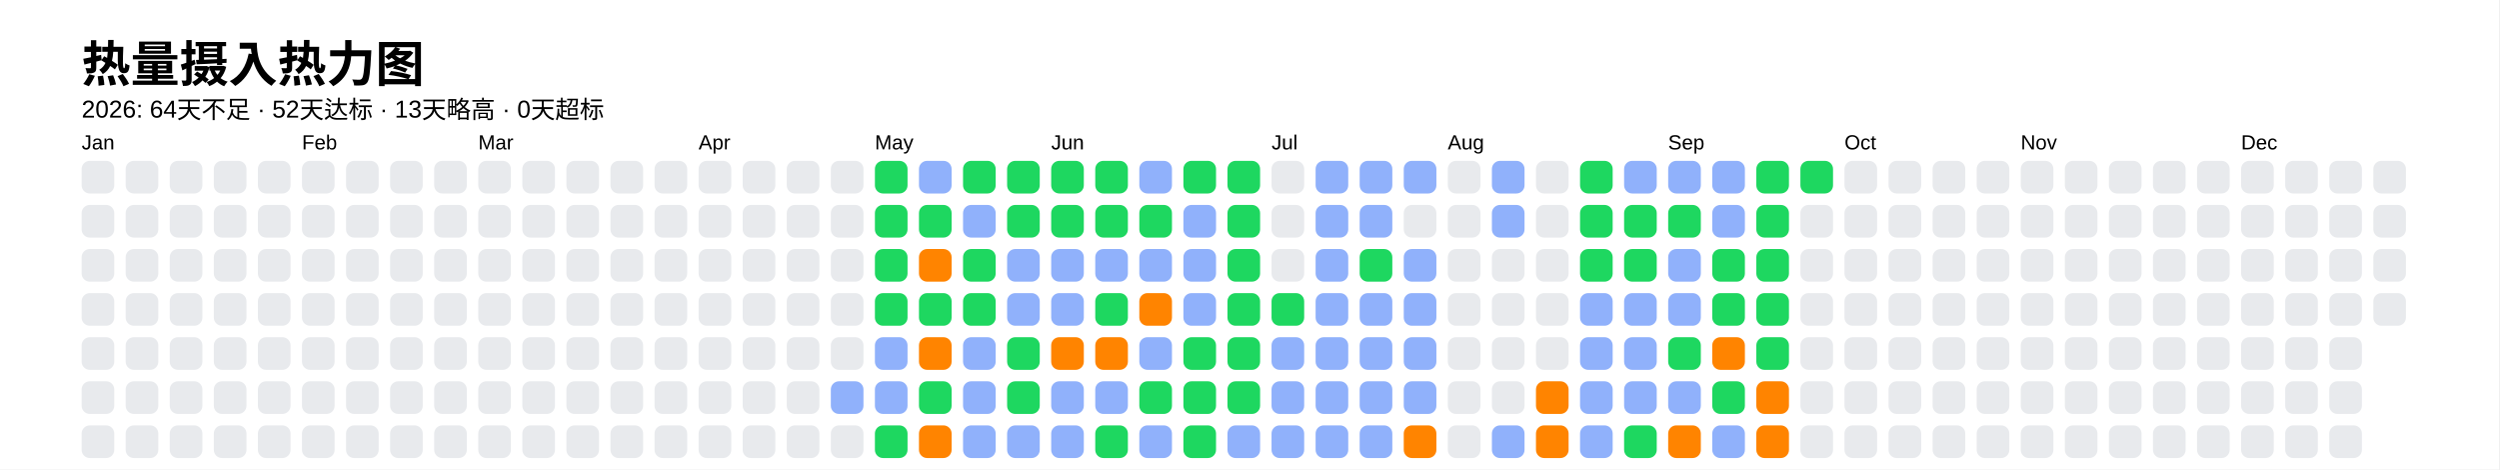
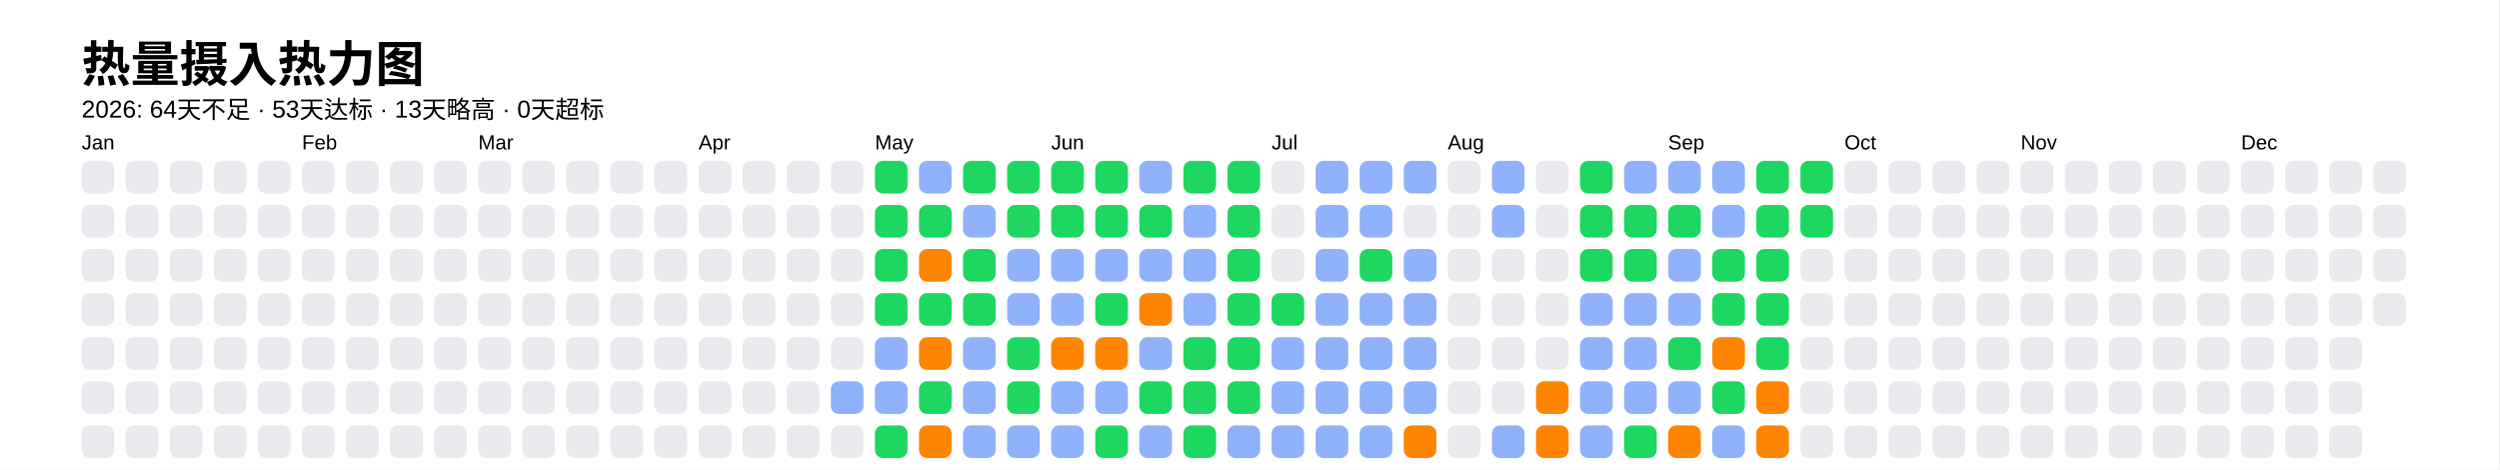
<svg xmlns="http://www.w3.org/2000/svg" style="background-color:white;" baseProfile="full" height="57.5mm" version="1.1" viewBox="0,0,306.2,57.5" width="306.2mm">
  <defs />
  <rect fill="#FFFFFF" height="57.5" width="306.2" x="0" y="0" />
  <text fill="#000000" style="font-size:6px; font-family:Arial; font-weight:bold;" x="10" y="10">热量摄入热力图</text>
-   <text fill="#000000" style="font-size:3px; font-family:Arial;" x="10" y="14.4">2026: 64天不足 · 52天达标 · 13天略高 · 0天超标</text>
+   <text fill="#000000" style="font-size:3px; font-family:Arial;" x="10" y="14.4">2026: 64天不足 · 53天达标 · 13天略高 · 0天超标</text>
  <text fill="#000000" style="font-size:2.5px; font-family:Arial" x="10" y="18.3">Jan</text>
  <rect fill="#E8EAED" height="4" rx="1" ry="1" width="4" x="10" y="19.7" />
  <rect fill="#E8EAED" height="4" rx="1" ry="1" width="4" x="10" y="25.1" />
  <rect fill="#E8EAED" height="4" rx="1" ry="1" width="4" x="10" y="30.5" />
  <rect fill="#E8EAED" height="4" rx="1" ry="1" width="4" x="10" y="35.9" />
  <rect fill="#E8EAED" height="4" rx="1" ry="1" width="4" x="10" y="41.3" />
  <rect fill="#E8EAED" height="4" rx="1" ry="1" width="4" x="10" y="46.7" />
  <rect fill="#E8EAED" height="4" rx="1" ry="1" width="4" x="10" y="52.1" />
  <rect fill="#E8EAED" height="4" rx="1" ry="1" width="4" x="15.4" y="19.7" />
  <rect fill="#E8EAED" height="4" rx="1" ry="1" width="4" x="15.4" y="25.1" />
  <rect fill="#E8EAED" height="4" rx="1" ry="1" width="4" x="15.4" y="30.5" />
  <rect fill="#E8EAED" height="4" rx="1" ry="1" width="4" x="15.4" y="35.9" />
  <rect fill="#E8EAED" height="4" rx="1" ry="1" width="4" x="15.4" y="41.3" />
  <rect fill="#E8EAED" height="4" rx="1" ry="1" width="4" x="15.4" y="46.7" />
  <rect fill="#E8EAED" height="4" rx="1" ry="1" width="4" x="15.4" y="52.1" />
  <rect fill="#E8EAED" height="4" rx="1" ry="1" width="4" x="20.8" y="19.7" />
  <rect fill="#E8EAED" height="4" rx="1" ry="1" width="4" x="20.8" y="25.1" />
  <rect fill="#E8EAED" height="4" rx="1" ry="1" width="4" x="20.8" y="30.5" />
  <rect fill="#E8EAED" height="4" rx="1" ry="1" width="4" x="20.8" y="35.9" />
  <rect fill="#E8EAED" height="4" rx="1" ry="1" width="4" x="20.8" y="41.3" />
  <rect fill="#E8EAED" height="4" rx="1" ry="1" width="4" x="20.8" y="46.7" />
  <rect fill="#E8EAED" height="4" rx="1" ry="1" width="4" x="20.8" y="52.1" />
  <rect fill="#E8EAED" height="4" rx="1" ry="1" width="4" x="26.2" y="19.7" />
  <rect fill="#E8EAED" height="4" rx="1" ry="1" width="4" x="26.2" y="25.1" />
  <rect fill="#E8EAED" height="4" rx="1" ry="1" width="4" x="26.2" y="30.5" />
  <rect fill="#E8EAED" height="4" rx="1" ry="1" width="4" x="26.2" y="35.9" />
  <rect fill="#E8EAED" height="4" rx="1" ry="1" width="4" x="26.2" y="41.3" />
  <rect fill="#E8EAED" height="4" rx="1" ry="1" width="4" x="26.2" y="46.7" />
  <rect fill="#E8EAED" height="4" rx="1" ry="1" width="4" x="26.2" y="52.1" />
  <rect fill="#E8EAED" height="4" rx="1" ry="1" width="4" x="31.6" y="19.7" />
  <rect fill="#E8EAED" height="4" rx="1" ry="1" width="4" x="31.6" y="25.1" />
  <rect fill="#E8EAED" height="4" rx="1" ry="1" width="4" x="31.6" y="30.5" />
  <rect fill="#E8EAED" height="4" rx="1" ry="1" width="4" x="31.6" y="35.9" />
  <rect fill="#E8EAED" height="4" rx="1" ry="1" width="4" x="31.6" y="41.3" />
  <rect fill="#E8EAED" height="4" rx="1" ry="1" width="4" x="31.6" y="46.7" />
  <rect fill="#E8EAED" height="4" rx="1" ry="1" width="4" x="31.6" y="52.1" />
  <text fill="#000000" style="font-size:2.5px; font-family:Arial" x="37.0" y="18.3">Feb</text>
  <rect fill="#E8EAED" height="4" rx="1" ry="1" width="4" x="37.0" y="19.7" />
  <rect fill="#E8EAED" height="4" rx="1" ry="1" width="4" x="37.0" y="25.1" />
  <rect fill="#E8EAED" height="4" rx="1" ry="1" width="4" x="37.0" y="30.5" />
  <rect fill="#E8EAED" height="4" rx="1" ry="1" width="4" x="37.0" y="35.9" />
  <rect fill="#E8EAED" height="4" rx="1" ry="1" width="4" x="37.0" y="41.3" />
  <rect fill="#E8EAED" height="4" rx="1" ry="1" width="4" x="37.0" y="46.7" />
  <rect fill="#E8EAED" height="4" rx="1" ry="1" width="4" x="37.0" y="52.1" />
  <rect fill="#E8EAED" height="4" rx="1" ry="1" width="4" x="42.4" y="19.7" />
  <rect fill="#E8EAED" height="4" rx="1" ry="1" width="4" x="42.4" y="25.1" />
  <rect fill="#E8EAED" height="4" rx="1" ry="1" width="4" x="42.4" y="30.5" />
  <rect fill="#E8EAED" height="4" rx="1" ry="1" width="4" x="42.4" y="35.9" />
  <rect fill="#E8EAED" height="4" rx="1" ry="1" width="4" x="42.4" y="41.3" />
  <rect fill="#E8EAED" height="4" rx="1" ry="1" width="4" x="42.4" y="46.7" />
  <rect fill="#E8EAED" height="4" rx="1" ry="1" width="4" x="42.4" y="52.1" />
  <rect fill="#E8EAED" height="4" rx="1" ry="1" width="4" x="47.8" y="19.7" />
  <rect fill="#E8EAED" height="4" rx="1" ry="1" width="4" x="47.8" y="25.1" />
  <rect fill="#E8EAED" height="4" rx="1" ry="1" width="4" x="47.8" y="30.5" />
  <rect fill="#E8EAED" height="4" rx="1" ry="1" width="4" x="47.8" y="35.9" />
  <rect fill="#E8EAED" height="4" rx="1" ry="1" width="4" x="47.8" y="41.3" />
  <rect fill="#E8EAED" height="4" rx="1" ry="1" width="4" x="47.8" y="46.7" />
  <rect fill="#E8EAED" height="4" rx="1" ry="1" width="4" x="47.8" y="52.1" />
  <rect fill="#E8EAED" height="4" rx="1" ry="1" width="4" x="53.2" y="19.7" />
  <rect fill="#E8EAED" height="4" rx="1" ry="1" width="4" x="53.2" y="25.1" />
  <rect fill="#E8EAED" height="4" rx="1" ry="1" width="4" x="53.2" y="30.5" />
  <rect fill="#E8EAED" height="4" rx="1" ry="1" width="4" x="53.2" y="35.9" />
  <rect fill="#E8EAED" height="4" rx="1" ry="1" width="4" x="53.2" y="41.3" />
  <rect fill="#E8EAED" height="4" rx="1" ry="1" width="4" x="53.2" y="46.7" />
  <rect fill="#E8EAED" height="4" rx="1" ry="1" width="4" x="53.2" y="52.1" />
  <text fill="#000000" style="font-size:2.5px; font-family:Arial" x="58.6" y="18.3">Mar</text>
  <rect fill="#E8EAED" height="4" rx="1" ry="1" width="4" x="58.6" y="19.7" />
  <rect fill="#E8EAED" height="4" rx="1" ry="1" width="4" x="58.6" y="25.1" />
  <rect fill="#E8EAED" height="4" rx="1" ry="1" width="4" x="58.6" y="30.5" />
  <rect fill="#E8EAED" height="4" rx="1" ry="1" width="4" x="58.6" y="35.9" />
  <rect fill="#E8EAED" height="4" rx="1" ry="1" width="4" x="58.6" y="41.3" />
  <rect fill="#E8EAED" height="4" rx="1" ry="1" width="4" x="58.6" y="46.7" />
  <rect fill="#E8EAED" height="4" rx="1" ry="1" width="4" x="58.6" y="52.1" />
  <rect fill="#E8EAED" height="4" rx="1" ry="1" width="4" x="64" y="19.7" />
  <rect fill="#E8EAED" height="4" rx="1" ry="1" width="4" x="64" y="25.1" />
  <rect fill="#E8EAED" height="4" rx="1" ry="1" width="4" x="64" y="30.5" />
  <rect fill="#E8EAED" height="4" rx="1" ry="1" width="4" x="64" y="35.9" />
  <rect fill="#E8EAED" height="4" rx="1" ry="1" width="4" x="64" y="41.3" />
  <rect fill="#E8EAED" height="4" rx="1" ry="1" width="4" x="64" y="46.7" />
  <rect fill="#E8EAED" height="4" rx="1" ry="1" width="4" x="64" y="52.1" />
  <rect fill="#E8EAED" height="4" rx="1" ry="1" width="4" x="69.4" y="19.7" />
  <rect fill="#E8EAED" height="4" rx="1" ry="1" width="4" x="69.4" y="25.1" />
  <rect fill="#E8EAED" height="4" rx="1" ry="1" width="4" x="69.4" y="30.5" />
  <rect fill="#E8EAED" height="4" rx="1" ry="1" width="4" x="69.4" y="35.9" />
  <rect fill="#E8EAED" height="4" rx="1" ry="1" width="4" x="69.4" y="41.3" />
  <rect fill="#E8EAED" height="4" rx="1" ry="1" width="4" x="69.4" y="46.7" />
  <rect fill="#E8EAED" height="4" rx="1" ry="1" width="4" x="69.4" y="52.1" />
  <rect fill="#E8EAED" height="4" rx="1" ry="1" width="4" x="74.8" y="19.7" />
  <rect fill="#E8EAED" height="4" rx="1" ry="1" width="4" x="74.8" y="25.1" />
  <rect fill="#E8EAED" height="4" rx="1" ry="1" width="4" x="74.8" y="30.5" />
  <rect fill="#E8EAED" height="4" rx="1" ry="1" width="4" x="74.8" y="35.9" />
  <rect fill="#E8EAED" height="4" rx="1" ry="1" width="4" x="74.8" y="41.3" />
  <rect fill="#E8EAED" height="4" rx="1" ry="1" width="4" x="74.8" y="46.7" />
  <rect fill="#E8EAED" height="4" rx="1" ry="1" width="4" x="74.8" y="52.1" />
  <rect fill="#E8EAED" height="4" rx="1" ry="1" width="4" x="80.2" y="19.7" />
  <rect fill="#E8EAED" height="4" rx="1" ry="1" width="4" x="80.2" y="25.1" />
  <rect fill="#E8EAED" height="4" rx="1" ry="1" width="4" x="80.2" y="30.5" />
  <rect fill="#E8EAED" height="4" rx="1" ry="1" width="4" x="80.2" y="35.9" />
  <rect fill="#E8EAED" height="4" rx="1" ry="1" width="4" x="80.2" y="41.3" />
  <rect fill="#E8EAED" height="4" rx="1" ry="1" width="4" x="80.2" y="46.7" />
  <rect fill="#E8EAED" height="4" rx="1" ry="1" width="4" x="80.2" y="52.1" />
  <text fill="#000000" style="font-size:2.5px; font-family:Arial" x="85.6" y="18.3">Apr</text>
  <rect fill="#E8EAED" height="4" rx="1" ry="1" width="4" x="85.6" y="19.7" />
  <rect fill="#E8EAED" height="4" rx="1" ry="1" width="4" x="85.6" y="25.1" />
  <rect fill="#E8EAED" height="4" rx="1" ry="1" width="4" x="85.6" y="30.5" />
  <rect fill="#E8EAED" height="4" rx="1" ry="1" width="4" x="85.6" y="35.9" />
  <rect fill="#E8EAED" height="4" rx="1" ry="1" width="4" x="85.6" y="41.3" />
  <rect fill="#E8EAED" height="4" rx="1" ry="1" width="4" x="85.6" y="46.7" />
  <rect fill="#E8EAED" height="4" rx="1" ry="1" width="4" x="85.6" y="52.1" />
  <rect fill="#E8EAED" height="4" rx="1" ry="1" width="4" x="91" y="19.7" />
  <rect fill="#E8EAED" height="4" rx="1" ry="1" width="4" x="91" y="25.1" />
  <rect fill="#E8EAED" height="4" rx="1" ry="1" width="4" x="91" y="30.5" />
  <rect fill="#E8EAED" height="4" rx="1" ry="1" width="4" x="91" y="35.9" />
  <rect fill="#E8EAED" height="4" rx="1" ry="1" width="4" x="91" y="41.3" />
  <rect fill="#E8EAED" height="4" rx="1" ry="1" width="4" x="91" y="46.7" />
  <rect fill="#E8EAED" height="4" rx="1" ry="1" width="4" x="91" y="52.1" />
  <rect fill="#E8EAED" height="4" rx="1" ry="1" width="4" x="96.4" y="19.7" />
  <rect fill="#E8EAED" height="4" rx="1" ry="1" width="4" x="96.4" y="25.1" />
  <rect fill="#E8EAED" height="4" rx="1" ry="1" width="4" x="96.4" y="30.5" />
  <rect fill="#E8EAED" height="4" rx="1" ry="1" width="4" x="96.4" y="35.9" />
  <rect fill="#E8EAED" height="4" rx="1" ry="1" width="4" x="96.4" y="41.3" />
  <rect fill="#E8EAED" height="4" rx="1" ry="1" width="4" x="96.4" y="46.7" />
  <rect fill="#E8EAED" height="4" rx="1" ry="1" width="4" x="96.4" y="52.1" />
  <rect fill="#E8EAED" height="4" rx="1" ry="1" width="4" x="101.8" y="19.7" />
  <rect fill="#E8EAED" height="4" rx="1" ry="1" width="4" x="101.8" y="25.1" />
  <rect fill="#E8EAED" height="4" rx="1" ry="1" width="4" x="101.8" y="30.5" />
  <rect fill="#E8EAED" height="4" rx="1" ry="1" width="4" x="101.8" y="35.9" />
  <rect fill="#E8EAED" height="4" rx="1" ry="1" width="4" x="101.8" y="41.3" />
  <rect fill="#90b1fb" height="4" rx="1" ry="1" width="4" x="101.8" y="46.7" />
  <rect fill="#E8EAED" height="4" rx="1" ry="1" width="4" x="101.8" y="52.1" />
  <text fill="#000000" style="font-size:2.5px; font-family:Arial" x="107.2" y="18.3">May</text>
  <rect fill="#1ed760" height="4" rx="1" ry="1" width="4" x="107.2" y="19.7" />
  <rect fill="#1ed760" height="4" rx="1" ry="1" width="4" x="107.2" y="25.1" />
  <rect fill="#1ed760" height="4" rx="1" ry="1" width="4" x="107.2" y="30.5" />
  <rect fill="#1ed760" height="4" rx="1" ry="1" width="4" x="107.2" y="35.9" />
  <rect fill="#90b1fb" height="4" rx="1" ry="1" width="4" x="107.2" y="41.3" />
  <rect fill="#90b1fb" height="4" rx="1" ry="1" width="4" x="107.2" y="46.7" />
  <rect fill="#1ed760" height="4" rx="1" ry="1" width="4" x="107.2" y="52.1" />
  <rect fill="#90b1fb" height="4" rx="1" ry="1" width="4" x="112.6" y="19.7" />
  <rect fill="#1ed760" height="4" rx="1" ry="1" width="4" x="112.6" y="25.1" />
  <rect fill="#ff8400" height="4" rx="1" ry="1" width="4" x="112.6" y="30.5" />
  <rect fill="#1ed760" height="4" rx="1" ry="1" width="4" x="112.6" y="35.9" />
  <rect fill="#ff8400" height="4" rx="1" ry="1" width="4" x="112.6" y="41.3" />
  <rect fill="#1ed760" height="4" rx="1" ry="1" width="4" x="112.6" y="46.7" />
  <rect fill="#ff8400" height="4" rx="1" ry="1" width="4" x="112.6" y="52.1" />
  <rect fill="#1ed760" height="4" rx="1" ry="1" width="4" x="118" y="19.7" />
  <rect fill="#90b1fb" height="4" rx="1" ry="1" width="4" x="118" y="25.1" />
  <rect fill="#1ed760" height="4" rx="1" ry="1" width="4" x="118" y="30.5" />
  <rect fill="#1ed760" height="4" rx="1" ry="1" width="4" x="118" y="35.9" />
  <rect fill="#90b1fb" height="4" rx="1" ry="1" width="4" x="118" y="41.3" />
  <rect fill="#90b1fb" height="4" rx="1" ry="1" width="4" x="118" y="46.7" />
  <rect fill="#90b1fb" height="4" rx="1" ry="1" width="4" x="118" y="52.1" />
  <rect fill="#1ed760" height="4" rx="1" ry="1" width="4" x="123.4" y="19.7" />
  <rect fill="#1ed760" height="4" rx="1" ry="1" width="4" x="123.4" y="25.1" />
  <rect fill="#90b1fb" height="4" rx="1" ry="1" width="4" x="123.4" y="30.5" />
  <rect fill="#90b1fb" height="4" rx="1" ry="1" width="4" x="123.4" y="35.9" />
  <rect fill="#1ed760" height="4" rx="1" ry="1" width="4" x="123.4" y="41.3" />
  <rect fill="#1ed760" height="4" rx="1" ry="1" width="4" x="123.4" y="46.7" />
  <rect fill="#90b1fb" height="4" rx="1" ry="1" width="4" x="123.4" y="52.1" />
  <text fill="#000000" style="font-size:2.5px; font-family:Arial" x="128.8" y="18.3">Jun</text>
  <rect fill="#1ed760" height="4" rx="1" ry="1" width="4" x="128.8" y="19.7" />
  <rect fill="#1ed760" height="4" rx="1" ry="1" width="4" x="128.8" y="25.1" />
  <rect fill="#90b1fb" height="4" rx="1" ry="1" width="4" x="128.8" y="30.5" />
  <rect fill="#90b1fb" height="4" rx="1" ry="1" width="4" x="128.8" y="35.9" />
  <rect fill="#ff8400" height="4" rx="1" ry="1" width="4" x="128.8" y="41.3" />
  <rect fill="#90b1fb" height="4" rx="1" ry="1" width="4" x="128.8" y="46.7" />
  <rect fill="#90b1fb" height="4" rx="1" ry="1" width="4" x="128.8" y="52.1" />
  <rect fill="#1ed760" height="4" rx="1" ry="1" width="4" x="134.2" y="19.7" />
  <rect fill="#1ed760" height="4" rx="1" ry="1" width="4" x="134.2" y="25.1" />
  <rect fill="#90b1fb" height="4" rx="1" ry="1" width="4" x="134.2" y="30.5" />
  <rect fill="#1ed760" height="4" rx="1" ry="1" width="4" x="134.2" y="35.9" />
  <rect fill="#ff8400" height="4" rx="1" ry="1" width="4" x="134.2" y="41.3" />
  <rect fill="#90b1fb" height="4" rx="1" ry="1" width="4" x="134.2" y="46.7" />
  <rect fill="#1ed760" height="4" rx="1" ry="1" width="4" x="134.2" y="52.1" />
  <rect fill="#90b1fb" height="4" rx="1" ry="1" width="4" x="139.6" y="19.7" />
  <rect fill="#1ed760" height="4" rx="1" ry="1" width="4" x="139.6" y="25.1" />
  <rect fill="#90b1fb" height="4" rx="1" ry="1" width="4" x="139.6" y="30.5" />
  <rect fill="#ff8400" height="4" rx="1" ry="1" width="4" x="139.6" y="35.9" />
  <rect fill="#90b1fb" height="4" rx="1" ry="1" width="4" x="139.6" y="41.3" />
  <rect fill="#1ed760" height="4" rx="1" ry="1" width="4" x="139.6" y="46.7" />
  <rect fill="#90b1fb" height="4" rx="1" ry="1" width="4" x="139.6" y="52.1" />
  <rect fill="#1ed760" height="4" rx="1" ry="1" width="4" x="145" y="19.7" />
  <rect fill="#90b1fb" height="4" rx="1" ry="1" width="4" x="145" y="25.1" />
  <rect fill="#90b1fb" height="4" rx="1" ry="1" width="4" x="145" y="30.5" />
  <rect fill="#90b1fb" height="4" rx="1" ry="1" width="4" x="145" y="35.9" />
  <rect fill="#1ed760" height="4" rx="1" ry="1" width="4" x="145" y="41.3" />
  <rect fill="#1ed760" height="4" rx="1" ry="1" width="4" x="145" y="46.7" />
  <rect fill="#1ed760" height="4" rx="1" ry="1" width="4" x="145" y="52.1" />
  <rect fill="#1ed760" height="4" rx="1" ry="1" width="4" x="150.4" y="19.7" />
  <rect fill="#1ed760" height="4" rx="1" ry="1" width="4" x="150.4" y="25.1" />
  <rect fill="#1ed760" height="4" rx="1" ry="1" width="4" x="150.4" y="30.5" />
  <rect fill="#1ed760" height="4" rx="1" ry="1" width="4" x="150.4" y="35.9" />
  <rect fill="#1ed760" height="4" rx="1" ry="1" width="4" x="150.4" y="41.3" />
  <rect fill="#1ed760" height="4" rx="1" ry="1" width="4" x="150.4" y="46.7" />
  <rect fill="#90b1fb" height="4" rx="1" ry="1" width="4" x="150.4" y="52.1" />
  <text fill="#000000" style="font-size:2.5px; font-family:Arial" x="155.8" y="18.3">Jul</text>
  <rect fill="#E8EAED" height="4" rx="1" ry="1" width="4" x="155.8" y="19.7" />
  <rect fill="#E8EAED" height="4" rx="1" ry="1" width="4" x="155.8" y="25.1" />
  <rect fill="#E8EAED" height="4" rx="1" ry="1" width="4" x="155.8" y="30.5" />
  <rect fill="#1ed760" height="4" rx="1" ry="1" width="4" x="155.8" y="35.9" />
  <rect fill="#90b1fb" height="4" rx="1" ry="1" width="4" x="155.8" y="41.3" />
  <rect fill="#90b1fb" height="4" rx="1" ry="1" width="4" x="155.8" y="46.7" />
  <rect fill="#90b1fb" height="4" rx="1" ry="1" width="4" x="155.8" y="52.1" />
  <rect fill="#90b1fb" height="4" rx="1" ry="1" width="4" x="161.2" y="19.7" />
  <rect fill="#90b1fb" height="4" rx="1" ry="1" width="4" x="161.2" y="25.1" />
  <rect fill="#90b1fb" height="4" rx="1" ry="1" width="4" x="161.2" y="30.5" />
  <rect fill="#90b1fb" height="4" rx="1" ry="1" width="4" x="161.2" y="35.9" />
  <rect fill="#90b1fb" height="4" rx="1" ry="1" width="4" x="161.2" y="41.3" />
  <rect fill="#90b1fb" height="4" rx="1" ry="1" width="4" x="161.2" y="46.7" />
  <rect fill="#90b1fb" height="4" rx="1" ry="1" width="4" x="161.2" y="52.1" />
  <rect fill="#90b1fb" height="4" rx="1" ry="1" width="4" x="166.6" y="19.7" />
  <rect fill="#90b1fb" height="4" rx="1" ry="1" width="4" x="166.6" y="25.1" />
  <rect fill="#1ed760" height="4" rx="1" ry="1" width="4" x="166.6" y="30.5" />
  <rect fill="#90b1fb" height="4" rx="1" ry="1" width="4" x="166.6" y="35.9" />
  <rect fill="#90b1fb" height="4" rx="1" ry="1" width="4" x="166.6" y="41.3" />
  <rect fill="#90b1fb" height="4" rx="1" ry="1" width="4" x="166.6" y="46.7" />
  <rect fill="#90b1fb" height="4" rx="1" ry="1" width="4" x="166.6" y="52.1" />
  <rect fill="#90b1fb" height="4" rx="1" ry="1" width="4" x="172" y="19.7" />
  <rect fill="#E8EAED" height="4" rx="1" ry="1" width="4" x="172" y="25.1" />
  <rect fill="#90b1fb" height="4" rx="1" ry="1" width="4" x="172" y="30.5" />
  <rect fill="#90b1fb" height="4" rx="1" ry="1" width="4" x="172" y="35.9" />
  <rect fill="#90b1fb" height="4" rx="1" ry="1" width="4" x="172" y="41.3" />
  <rect fill="#90b1fb" height="4" rx="1" ry="1" width="4" x="172" y="46.7" />
  <rect fill="#ff8400" height="4" rx="1" ry="1" width="4" x="172" y="52.1" />
  <text fill="#000000" style="font-size:2.5px; font-family:Arial" x="177.4" y="18.3">Aug</text>
  <rect fill="#E8EAED" height="4" rx="1" ry="1" width="4" x="177.4" y="19.7" />
  <rect fill="#E8EAED" height="4" rx="1" ry="1" width="4" x="177.4" y="25.1" />
  <rect fill="#E8EAED" height="4" rx="1" ry="1" width="4" x="177.4" y="30.5" />
  <rect fill="#E8EAED" height="4" rx="1" ry="1" width="4" x="177.4" y="35.9" />
  <rect fill="#E8EAED" height="4" rx="1" ry="1" width="4" x="177.4" y="41.3" />
  <rect fill="#E8EAED" height="4" rx="1" ry="1" width="4" x="177.4" y="46.7" />
  <rect fill="#E8EAED" height="4" rx="1" ry="1" width="4" x="177.4" y="52.1" />
  <rect fill="#90b1fb" height="4" rx="1" ry="1" width="4" x="182.8" y="19.7" />
  <rect fill="#90b1fb" height="4" rx="1" ry="1" width="4" x="182.8" y="25.1" />
  <rect fill="#E8EAED" height="4" rx="1" ry="1" width="4" x="182.8" y="30.5" />
  <rect fill="#E8EAED" height="4" rx="1" ry="1" width="4" x="182.8" y="35.9" />
  <rect fill="#E8EAED" height="4" rx="1" ry="1" width="4" x="182.8" y="41.3" />
  <rect fill="#E8EAED" height="4" rx="1" ry="1" width="4" x="182.8" y="46.7" />
  <rect fill="#90b1fb" height="4" rx="1" ry="1" width="4" x="182.8" y="52.1" />
  <rect fill="#E8EAED" height="4" rx="1" ry="1" width="4" x="188.2" y="19.7" />
  <rect fill="#E8EAED" height="4" rx="1" ry="1" width="4" x="188.2" y="25.1" />
  <rect fill="#E8EAED" height="4" rx="1" ry="1" width="4" x="188.2" y="30.5" />
  <rect fill="#E8EAED" height="4" rx="1" ry="1" width="4" x="188.2" y="35.9" />
  <rect fill="#E8EAED" height="4" rx="1" ry="1" width="4" x="188.2" y="41.3" />
  <rect fill="#ff8400" height="4" rx="1" ry="1" width="4" x="188.2" y="46.7" />
  <rect fill="#ff8400" height="4" rx="1" ry="1" width="4" x="188.2" y="52.1" />
  <rect fill="#1ed760" height="4" rx="1" ry="1" width="4" x="193.6" y="19.7" />
  <rect fill="#1ed760" height="4" rx="1" ry="1" width="4" x="193.6" y="25.1" />
  <rect fill="#1ed760" height="4" rx="1" ry="1" width="4" x="193.6" y="30.5" />
  <rect fill="#90b1fb" height="4" rx="1" ry="1" width="4" x="193.6" y="35.9" />
  <rect fill="#90b1fb" height="4" rx="1" ry="1" width="4" x="193.6" y="41.3" />
  <rect fill="#90b1fb" height="4" rx="1" ry="1" width="4" x="193.6" y="46.7" />
  <rect fill="#90b1fb" height="4" rx="1" ry="1" width="4" x="193.6" y="52.1" />
  <rect fill="#90b1fb" height="4" rx="1" ry="1" width="4" x="199" y="19.7" />
  <rect fill="#1ed760" height="4" rx="1" ry="1" width="4" x="199" y="25.1" />
  <rect fill="#1ed760" height="4" rx="1" ry="1" width="4" x="199" y="30.5" />
  <rect fill="#90b1fb" height="4" rx="1" ry="1" width="4" x="199" y="35.9" />
  <rect fill="#90b1fb" height="4" rx="1" ry="1" width="4" x="199" y="41.3" />
  <rect fill="#90b1fb" height="4" rx="1" ry="1" width="4" x="199" y="46.7" />
  <rect fill="#1ed760" height="4" rx="1" ry="1" width="4" x="199" y="52.1" />
  <text fill="#000000" style="font-size:2.5px; font-family:Arial" x="204.4" y="18.3">Sep</text>
  <rect fill="#90b1fb" height="4" rx="1" ry="1" width="4" x="204.4" y="19.7" />
  <rect fill="#1ed760" height="4" rx="1" ry="1" width="4" x="204.4" y="25.1" />
  <rect fill="#90b1fb" height="4" rx="1" ry="1" width="4" x="204.4" y="30.5" />
  <rect fill="#90b1fb" height="4" rx="1" ry="1" width="4" x="204.4" y="35.9" />
  <rect fill="#1ed760" height="4" rx="1" ry="1" width="4" x="204.4" y="41.3" />
  <rect fill="#90b1fb" height="4" rx="1" ry="1" width="4" x="204.4" y="46.7" />
  <rect fill="#ff8400" height="4" rx="1" ry="1" width="4" x="204.4" y="52.1" />
  <rect fill="#90b1fb" height="4" rx="1" ry="1" width="4" x="209.8" y="19.7" />
  <rect fill="#90b1fb" height="4" rx="1" ry="1" width="4" x="209.8" y="25.1" />
  <rect fill="#1ed760" height="4" rx="1" ry="1" width="4" x="209.8" y="30.5" />
  <rect fill="#1ed760" height="4" rx="1" ry="1" width="4" x="209.8" y="35.9" />
  <rect fill="#ff8400" height="4" rx="1" ry="1" width="4" x="209.8" y="41.3" />
  <rect fill="#1ed760" height="4" rx="1" ry="1" width="4" x="209.8" y="46.7" />
  <rect fill="#90b1fb" height="4" rx="1" ry="1" width="4" x="209.8" y="52.1" />
  <rect fill="#1ed760" height="4" rx="1" ry="1" width="4" x="215.2" y="19.7" />
  <rect fill="#1ed760" height="4" rx="1" ry="1" width="4" x="215.2" y="25.1" />
  <rect fill="#1ed760" height="4" rx="1" ry="1" width="4" x="215.2" y="30.5" />
  <rect fill="#1ed760" height="4" rx="1" ry="1" width="4" x="215.2" y="35.9" />
  <rect fill="#1ed760" height="4" rx="1" ry="1" width="4" x="215.2" y="41.3" />
  <rect fill="#ff8400" height="4" rx="1" ry="1" width="4" x="215.2" y="46.7" />
  <rect fill="#ff8400" height="4" rx="1" ry="1" width="4" x="215.2" y="52.1" />
  <rect fill="#1ed760" height="4" rx="1" ry="1" width="4" x="220.6" y="19.7" />
-   <rect fill="#E8EAED" height="4" rx="1" ry="1" width="4" x="220.6" y="25.1" />
+   <rect fill="#1ed760" height="4" rx="1" ry="1" width="4" x="220.6" y="25.1" />
  <rect fill="#E8EAED" height="4" rx="1" ry="1" width="4" x="220.6" y="30.5" />
  <rect fill="#E8EAED" height="4" rx="1" ry="1" width="4" x="220.6" y="35.9" />
  <rect fill="#E8EAED" height="4" rx="1" ry="1" width="4" x="220.6" y="41.3" />
  <rect fill="#E8EAED" height="4" rx="1" ry="1" width="4" x="220.6" y="46.7" />
  <rect fill="#E8EAED" height="4" rx="1" ry="1" width="4" x="220.6" y="52.1" />
  <text fill="#000000" style="font-size:2.5px; font-family:Arial" x="226" y="18.3">Oct</text>
  <rect fill="#E8EAED" height="4" rx="1" ry="1" width="4" x="226" y="19.7" />
  <rect fill="#E8EAED" height="4" rx="1" ry="1" width="4" x="226" y="25.1" />
  <rect fill="#E8EAED" height="4" rx="1" ry="1" width="4" x="226" y="30.5" />
  <rect fill="#E8EAED" height="4" rx="1" ry="1" width="4" x="226" y="35.9" />
  <rect fill="#E8EAED" height="4" rx="1" ry="1" width="4" x="226" y="41.3" />
  <rect fill="#E8EAED" height="4" rx="1" ry="1" width="4" x="226" y="46.7" />
  <rect fill="#E8EAED" height="4" rx="1" ry="1" width="4" x="226" y="52.1" />
  <rect fill="#E8EAED" height="4" rx="1" ry="1" width="4" x="231.4" y="19.7" />
  <rect fill="#E8EAED" height="4" rx="1" ry="1" width="4" x="231.4" y="25.1" />
  <rect fill="#E8EAED" height="4" rx="1" ry="1" width="4" x="231.4" y="30.5" />
  <rect fill="#E8EAED" height="4" rx="1" ry="1" width="4" x="231.4" y="35.9" />
  <rect fill="#E8EAED" height="4" rx="1" ry="1" width="4" x="231.4" y="41.3" />
  <rect fill="#E8EAED" height="4" rx="1" ry="1" width="4" x="231.4" y="46.7" />
  <rect fill="#E8EAED" height="4" rx="1" ry="1" width="4" x="231.4" y="52.1" />
  <rect fill="#E8EAED" height="4" rx="1" ry="1" width="4" x="236.8" y="19.7" />
  <rect fill="#E8EAED" height="4" rx="1" ry="1" width="4" x="236.8" y="25.1" />
  <rect fill="#E8EAED" height="4" rx="1" ry="1" width="4" x="236.8" y="30.5" />
  <rect fill="#E8EAED" height="4" rx="1" ry="1" width="4" x="236.8" y="35.9" />
  <rect fill="#E8EAED" height="4" rx="1" ry="1" width="4" x="236.8" y="41.3" />
  <rect fill="#E8EAED" height="4" rx="1" ry="1" width="4" x="236.8" y="46.7" />
  <rect fill="#E8EAED" height="4" rx="1" ry="1" width="4" x="236.8" y="52.1" />
  <rect fill="#E8EAED" height="4" rx="1" ry="1" width="4" x="242.2" y="19.7" />
  <rect fill="#E8EAED" height="4" rx="1" ry="1" width="4" x="242.2" y="25.1" />
  <rect fill="#E8EAED" height="4" rx="1" ry="1" width="4" x="242.2" y="30.5" />
  <rect fill="#E8EAED" height="4" rx="1" ry="1" width="4" x="242.2" y="35.9" />
  <rect fill="#E8EAED" height="4" rx="1" ry="1" width="4" x="242.2" y="41.3" />
  <rect fill="#E8EAED" height="4" rx="1" ry="1" width="4" x="242.2" y="46.7" />
  <rect fill="#E8EAED" height="4" rx="1" ry="1" width="4" x="242.2" y="52.1" />
  <text fill="#000000" style="font-size:2.5px; font-family:Arial" x="247.6" y="18.3">Nov</text>
  <rect fill="#E8EAED" height="4" rx="1" ry="1" width="4" x="247.6" y="19.7" />
  <rect fill="#E8EAED" height="4" rx="1" ry="1" width="4" x="247.6" y="25.1" />
  <rect fill="#E8EAED" height="4" rx="1" ry="1" width="4" x="247.6" y="30.5" />
  <rect fill="#E8EAED" height="4" rx="1" ry="1" width="4" x="247.6" y="35.9" />
  <rect fill="#E8EAED" height="4" rx="1" ry="1" width="4" x="247.6" y="41.3" />
  <rect fill="#E8EAED" height="4" rx="1" ry="1" width="4" x="247.6" y="46.7" />
  <rect fill="#E8EAED" height="4" rx="1" ry="1" width="4" x="247.6" y="52.1" />
  <rect fill="#E8EAED" height="4" rx="1" ry="1" width="4" x="253" y="19.7" />
  <rect fill="#E8EAED" height="4" rx="1" ry="1" width="4" x="253" y="25.1" />
  <rect fill="#E8EAED" height="4" rx="1" ry="1" width="4" x="253" y="30.5" />
  <rect fill="#E8EAED" height="4" rx="1" ry="1" width="4" x="253" y="35.9" />
  <rect fill="#E8EAED" height="4" rx="1" ry="1" width="4" x="253" y="41.3" />
  <rect fill="#E8EAED" height="4" rx="1" ry="1" width="4" x="253" y="46.7" />
  <rect fill="#E8EAED" height="4" rx="1" ry="1" width="4" x="253" y="52.1" />
  <rect fill="#E8EAED" height="4" rx="1" ry="1" width="4" x="258.4" y="19.7" />
  <rect fill="#E8EAED" height="4" rx="1" ry="1" width="4" x="258.4" y="25.1" />
  <rect fill="#E8EAED" height="4" rx="1" ry="1" width="4" x="258.4" y="30.5" />
  <rect fill="#E8EAED" height="4" rx="1" ry="1" width="4" x="258.4" y="35.9" />
  <rect fill="#E8EAED" height="4" rx="1" ry="1" width="4" x="258.4" y="41.3" />
  <rect fill="#E8EAED" height="4" rx="1" ry="1" width="4" x="258.4" y="46.7" />
  <rect fill="#E8EAED" height="4" rx="1" ry="1" width="4" x="258.4" y="52.1" />
  <rect fill="#E8EAED" height="4" rx="1" ry="1" width="4" x="263.8" y="19.7" />
  <rect fill="#E8EAED" height="4" rx="1" ry="1" width="4" x="263.8" y="25.1" />
  <rect fill="#E8EAED" height="4" rx="1" ry="1" width="4" x="263.8" y="30.5" />
  <rect fill="#E8EAED" height="4" rx="1" ry="1" width="4" x="263.8" y="35.9" />
  <rect fill="#E8EAED" height="4" rx="1" ry="1" width="4" x="263.8" y="41.3" />
  <rect fill="#E8EAED" height="4" rx="1" ry="1" width="4" x="263.8" y="46.7" />
  <rect fill="#E8EAED" height="4" rx="1" ry="1" width="4" x="263.8" y="52.1" />
  <rect fill="#E8EAED" height="4" rx="1" ry="1" width="4" x="269.2" y="19.7" />
  <rect fill="#E8EAED" height="4" rx="1" ry="1" width="4" x="269.2" y="25.1" />
  <rect fill="#E8EAED" height="4" rx="1" ry="1" width="4" x="269.2" y="30.5" />
  <rect fill="#E8EAED" height="4" rx="1" ry="1" width="4" x="269.2" y="35.9" />
  <rect fill="#E8EAED" height="4" rx="1" ry="1" width="4" x="269.2" y="41.3" />
  <rect fill="#E8EAED" height="4" rx="1" ry="1" width="4" x="269.2" y="46.7" />
  <rect fill="#E8EAED" height="4" rx="1" ry="1" width="4" x="269.2" y="52.1" />
  <text fill="#000000" style="font-size:2.5px; font-family:Arial" x="274.6" y="18.3">Dec</text>
  <rect fill="#E8EAED" height="4" rx="1" ry="1" width="4" x="274.6" y="19.7" />
  <rect fill="#E8EAED" height="4" rx="1" ry="1" width="4" x="274.6" y="25.1" />
  <rect fill="#E8EAED" height="4" rx="1" ry="1" width="4" x="274.6" y="30.5" />
  <rect fill="#E8EAED" height="4" rx="1" ry="1" width="4" x="274.6" y="35.9" />
  <rect fill="#E8EAED" height="4" rx="1" ry="1" width="4" x="274.6" y="41.3" />
  <rect fill="#E8EAED" height="4" rx="1" ry="1" width="4" x="274.6" y="46.7" />
  <rect fill="#E8EAED" height="4" rx="1" ry="1" width="4" x="274.6" y="52.1" />
  <rect fill="#E8EAED" height="4" rx="1" ry="1" width="4" x="280" y="19.7" />
  <rect fill="#E8EAED" height="4" rx="1" ry="1" width="4" x="280" y="25.1" />
  <rect fill="#E8EAED" height="4" rx="1" ry="1" width="4" x="280" y="30.5" />
  <rect fill="#E8EAED" height="4" rx="1" ry="1" width="4" x="280" y="35.9" />
  <rect fill="#E8EAED" height="4" rx="1" ry="1" width="4" x="280" y="41.3" />
  <rect fill="#E8EAED" height="4" rx="1" ry="1" width="4" x="280" y="46.7" />
  <rect fill="#E8EAED" height="4" rx="1" ry="1" width="4" x="280" y="52.1" />
  <rect fill="#E8EAED" height="4" rx="1" ry="1" width="4" x="285.4" y="19.7" />
  <rect fill="#E8EAED" height="4" rx="1" ry="1" width="4" x="285.4" y="25.1" />
  <rect fill="#E8EAED" height="4" rx="1" ry="1" width="4" x="285.4" y="30.5" />
  <rect fill="#E8EAED" height="4" rx="1" ry="1" width="4" x="285.4" y="35.9" />
  <rect fill="#E8EAED" height="4" rx="1" ry="1" width="4" x="285.4" y="41.3" />
  <rect fill="#E8EAED" height="4" rx="1" ry="1" width="4" x="285.4" y="46.7" />
  <rect fill="#E8EAED" height="4" rx="1" ry="1" width="4" x="285.4" y="52.1" />
  <rect fill="#E8EAED" height="4" rx="1" ry="1" width="4" x="290.8" y="19.7" />
  <rect fill="#E8EAED" height="4" rx="1" ry="1" width="4" x="290.8" y="25.1" />
  <rect fill="#E8EAED" height="4" rx="1" ry="1" width="4" x="290.8" y="30.5" />
  <rect fill="#E8EAED" height="4" rx="1" ry="1" width="4" x="290.8" y="35.9" />
</svg>
